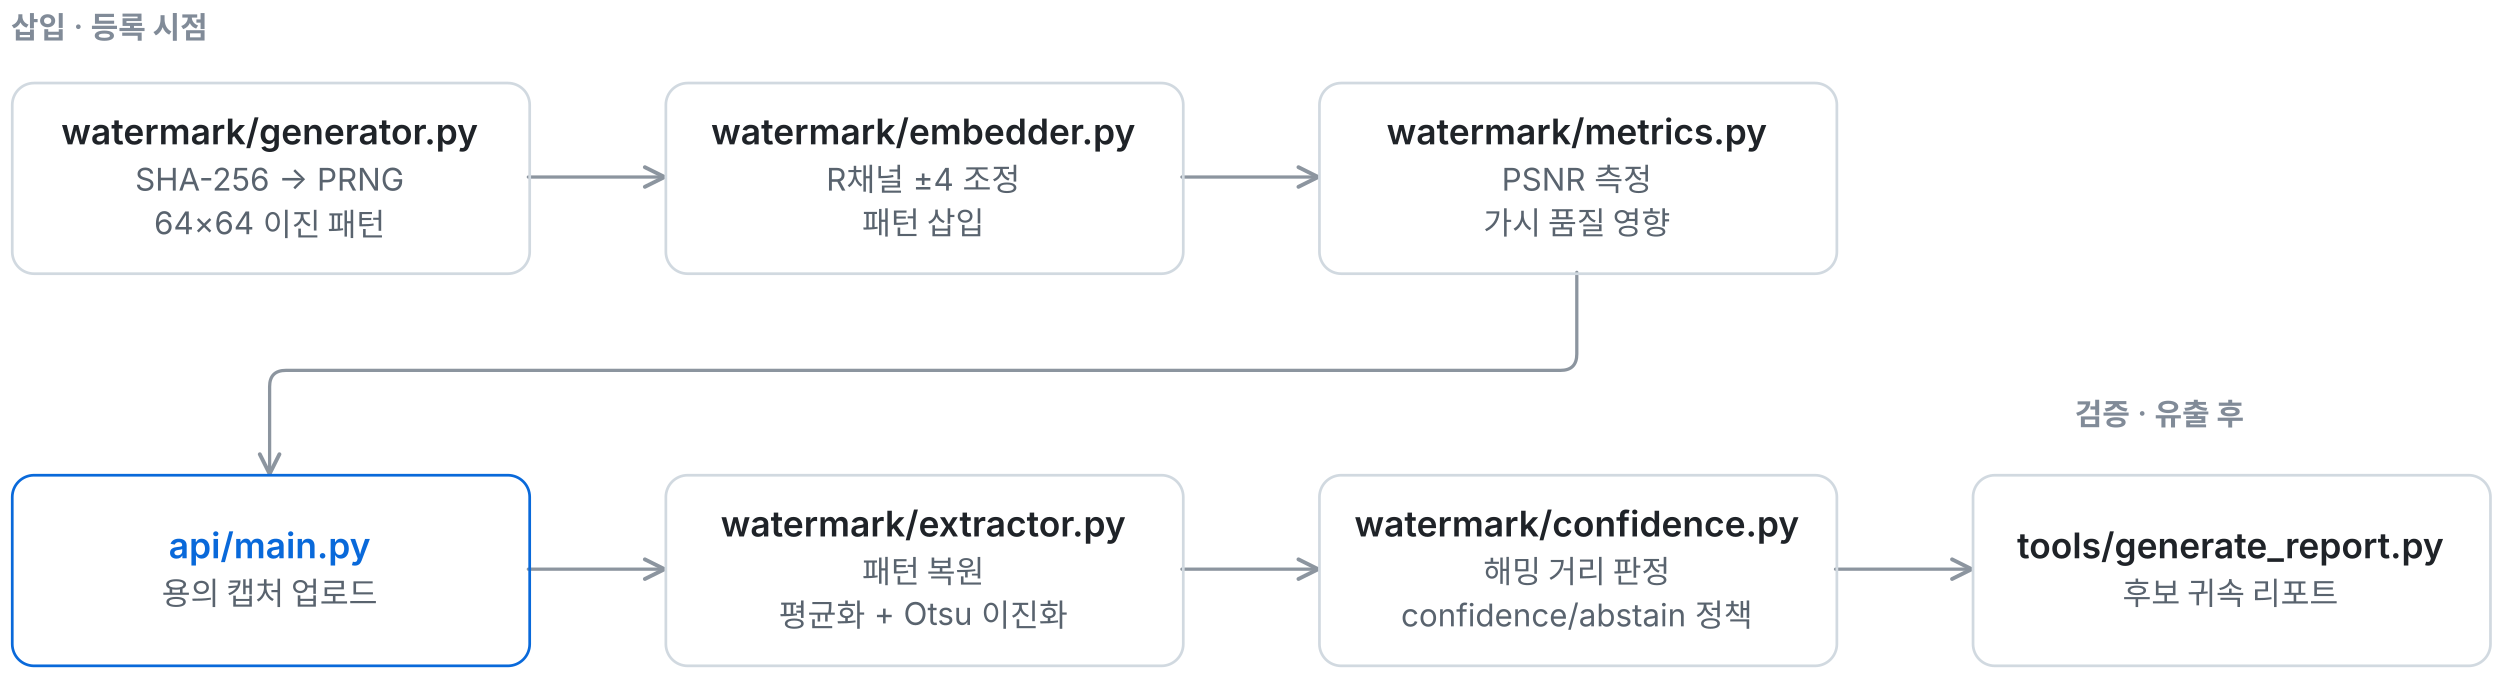
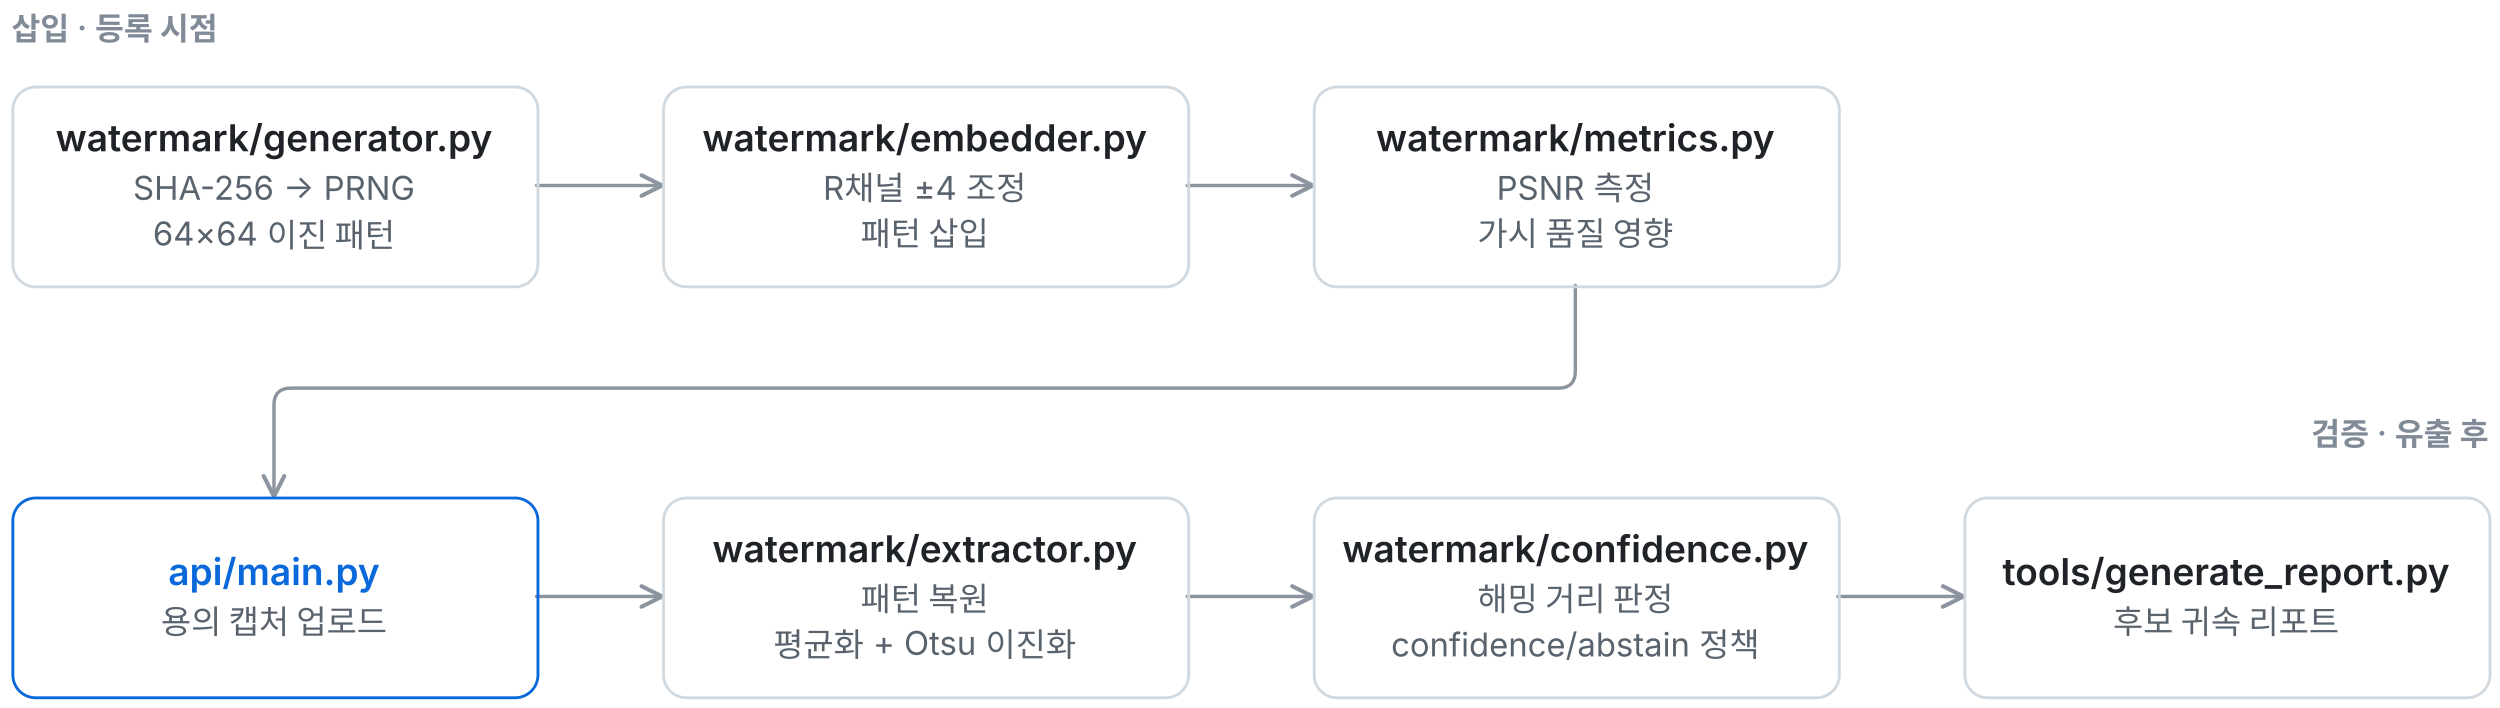
- <svg xmlns="http://www.w3.org/2000/svg" width="918" height="248" viewBox="-4 -4 918 248" role="img" aria-label="워터마크 삽입 후 PSNR을 재고, 유출된 용의 캡처에서 패턴을 복원해 해밍 거리로 판정하고 후보 귀속 리포트를 만드는 흐름">
+ <svg xmlns="http://www.w3.org/2000/svg" width="876" height="248" viewBox="-4 -4 876 248" role="img" aria-label="워터마크 삽입 후 PSNR을 재고, 유출된 용의 캡처에서 패턴을 복원해 해밍 거리로 판정하고 후보 귀속 리포트를 만드는 흐름">
  <defs>
    <marker id="head-light" viewBox="0 0 8 8" refX="7" refY="4" markerWidth="8" markerHeight="8" orient="auto">
      <path d="M1 1 L7 4 L1 7" fill="none" stroke="#8c959f" stroke-width="1.2" stroke-linecap="round" stroke-linejoin="round" />
    </marker>
  </defs>
  <text x="0" y="10" font-family="-apple-system, BlinkMacSystemFont, 'Segoe UI', 'Apple SD Gothic Neo', 'Malgun Gothic', 'Noto Sans KR', sans-serif" font-size="11" font-weight="600" fill="#818b98" text-anchor="start">삽입 · 등록 시점</text>
-   <text x="820" y="152" font-family="-apple-system, BlinkMacSystemFont, 'Segoe UI', 'Apple SD Gothic Neo', 'Malgun Gothic', 'Noto Sans KR', sans-serif" font-size="11" font-weight="600" fill="#818b98" text-anchor="end">검증 · 유출 후</text>
-   <path d="M190 61 L240 61" fill="none" stroke="#8c959f" stroke-width="1.2" stroke-linecap="round" stroke-linejoin="round" marker-end="url(#head-light)" />
-   <path d="M430 61 L480 61" fill="none" stroke="#8c959f" stroke-width="1.2" stroke-linecap="round" stroke-linejoin="round" marker-end="url(#head-light)" />
-   <path d="M190 205 L240 205" fill="none" stroke="#8c959f" stroke-width="1.2" stroke-linecap="round" stroke-linejoin="round" marker-end="url(#head-light)" />
-   <path d="M430 205 L480 205" fill="none" stroke="#8c959f" stroke-width="1.2" stroke-linecap="round" stroke-linejoin="round" marker-end="url(#head-light)" />
-   <path d="M670 205 L720 205" fill="none" stroke="#8c959f" stroke-width="1.2" stroke-linecap="round" stroke-linejoin="round" marker-end="url(#head-light)" />
-   <path d="M575 96 L575 126 Q575 132 569 132 L101 132 Q95 132 95 138 L95 170" fill="none" stroke="#8c959f" stroke-width="1.2" stroke-linecap="round" stroke-linejoin="round" marker-end="url(#head-light)" />
-   <rect x="0.5" y="26.5" width="190" height="70" rx="8" fill="none" stroke="#d1d9e0" stroke-width="1" />
-   <text x="95" y="49" font-family="-apple-system, BlinkMacSystemFont, 'Segoe UI', 'Apple SD Gothic Neo', 'Malgun Gothic', 'Noto Sans KR', sans-serif" font-size="13" font-weight="600" fill="#1f2328" text-anchor="middle">watermark/generator.py</text>
-   <text x="95" y="66" font-family="-apple-system, BlinkMacSystemFont, 'Segoe UI', 'Apple SD Gothic Neo', 'Malgun Gothic', 'Noto Sans KR', sans-serif" font-size="11.5" font-weight="400" fill="#59636e" text-anchor="middle">SHA-256 → PRNG</text>
-   <text x="95" y="82" font-family="-apple-system, BlinkMacSystemFont, 'Segoe UI', 'Apple SD Gothic Neo', 'Malgun Gothic', 'Noto Sans KR', sans-serif" font-size="11.5" font-weight="400" fill="#59636e" text-anchor="middle">64×64 이진 패턴</text>
-   <rect x="240.5" y="26.5" width="190" height="70" rx="8" fill="none" stroke="#d1d9e0" stroke-width="1" />
-   <text x="335" y="49" font-family="-apple-system, BlinkMacSystemFont, 'Segoe UI', 'Apple SD Gothic Neo', 'Malgun Gothic', 'Noto Sans KR', sans-serif" font-size="13" font-weight="600" fill="#1f2328" text-anchor="middle">watermark/embedder.py</text>
-   <text x="335" y="66" font-family="-apple-system, BlinkMacSystemFont, 'Segoe UI', 'Apple SD Gothic Neo', 'Malgun Gothic', 'Noto Sans KR', sans-serif" font-size="11.5" font-weight="400" fill="#59636e" text-anchor="middle">R채널 ±4 조정</text>
-   <text x="335" y="82" font-family="-apple-system, BlinkMacSystemFont, 'Segoe UI', 'Apple SD Gothic Neo', 'Malgun Gothic', 'Noto Sans KR', sans-serif" font-size="11.5" font-weight="400" fill="#59636e" text-anchor="middle">패턴 삽입</text>
-   <rect x="480.5" y="26.5" width="190" height="70" rx="8" fill="none" stroke="#d1d9e0" stroke-width="1" />
-   <text x="575" y="49" font-family="-apple-system, BlinkMacSystemFont, 'Segoe UI', 'Apple SD Gothic Neo', 'Malgun Gothic', 'Noto Sans KR', sans-serif" font-size="13" font-weight="600" fill="#1f2328" text-anchor="middle">watermark/metrics.py</text>
-   <text x="575" y="66" font-family="-apple-system, BlinkMacSystemFont, 'Segoe UI', 'Apple SD Gothic Neo', 'Malgun Gothic', 'Noto Sans KR', sans-serif" font-size="11.5" font-weight="400" fill="#59636e" text-anchor="middle">PSNR 측정</text>
-   <text x="575" y="82" font-family="-apple-system, BlinkMacSystemFont, 'Segoe UI', 'Apple SD Gothic Neo', 'Malgun Gothic', 'Noto Sans KR', sans-serif" font-size="11.5" font-weight="400" fill="#59636e" text-anchor="middle">가시 품질 영향</text>
-   <rect x="0.5" y="170.5" width="190" height="70" rx="8" fill="none" stroke="#0969da" stroke-width="1" />
-   <text x="95" y="201" font-family="-apple-system, BlinkMacSystemFont, 'Segoe UI', 'Apple SD Gothic Neo', 'Malgun Gothic', 'Noto Sans KR', sans-serif" font-size="13" font-weight="600" fill="#0969da" text-anchor="middle">api/main.py</text>
-   <text x="95" y="218" font-family="-apple-system, BlinkMacSystemFont, 'Segoe UI', 'Apple SD Gothic Neo', 'Malgun Gothic', 'Noto Sans KR', sans-serif" font-size="11.5" font-weight="400" fill="#59636e" text-anchor="middle">용의 캡처 업로드</text>
-   <rect x="240.5" y="170.5" width="190" height="70" rx="8" fill="none" stroke="#d1d9e0" stroke-width="1" />
-   <text x="335" y="193" font-family="-apple-system, BlinkMacSystemFont, 'Segoe UI', 'Apple SD Gothic Neo', 'Malgun Gothic', 'Noto Sans KR', sans-serif" font-size="13" font-weight="600" fill="#1f2328" text-anchor="middle">watermark/extractor.py</text>
-   <text x="335" y="210" font-family="-apple-system, BlinkMacSystemFont, 'Segoe UI', 'Apple SD Gothic Neo', 'Malgun Gothic', 'Noto Sans KR', sans-serif" font-size="11.5" font-weight="400" fill="#59636e" text-anchor="middle">패턴 복원</text>
-   <text x="335" y="226" font-family="-apple-system, BlinkMacSystemFont, 'Segoe UI', 'Apple SD Gothic Neo', 'Malgun Gothic', 'Noto Sans KR', sans-serif" font-size="11.5" font-weight="400" fill="#59636e" text-anchor="middle">평균화 + Otsu 이진화</text>
-   <rect x="480.5" y="170.5" width="190" height="70" rx="8" fill="none" stroke="#d1d9e0" stroke-width="1" />
-   <text x="575" y="193" font-family="-apple-system, BlinkMacSystemFont, 'Segoe UI', 'Apple SD Gothic Neo', 'Malgun Gothic', 'Noto Sans KR', sans-serif" font-size="13" font-weight="600" fill="#1f2328" text-anchor="middle">watermark/confidence.py</text>
-   <text x="575" y="210" font-family="-apple-system, BlinkMacSystemFont, 'Segoe UI', 'Apple SD Gothic Neo', 'Malgun Gothic', 'Noto Sans KR', sans-serif" font-size="11.5" font-weight="400" fill="#59636e" text-anchor="middle">해밍 거리 판정</text>
-   <text x="575" y="226" font-family="-apple-system, BlinkMacSystemFont, 'Segoe UI', 'Apple SD Gothic Neo', 'Malgun Gothic', 'Noto Sans KR', sans-serif" font-size="11.5" font-weight="400" fill="#59636e" text-anchor="middle">confidence/abstain 정책</text>
-   <rect x="720.5" y="170.5" width="190" height="70" rx="8" fill="none" stroke="#d1d9e0" stroke-width="1" />
-   <text x="815" y="201" font-family="-apple-system, BlinkMacSystemFont, 'Segoe UI', 'Apple SD Gothic Neo', 'Malgun Gothic', 'Noto Sans KR', sans-serif" font-size="13" font-weight="600" fill="#1f2328" text-anchor="middle">tools/generate_report.py</text>
-   <text x="815" y="218" font-family="-apple-system, BlinkMacSystemFont, 'Segoe UI', 'Apple SD Gothic Neo', 'Malgun Gothic', 'Noto Sans KR', sans-serif" font-size="11.5" font-weight="400" fill="#59636e" text-anchor="middle">후보 귀속 리포트</text>
+   <text x="868" y="152" font-family="-apple-system, BlinkMacSystemFont, 'Segoe UI', 'Apple SD Gothic Neo', 'Malgun Gothic', 'Noto Sans KR', sans-serif" font-size="11" font-weight="600" fill="#818b98" text-anchor="end">검증 · 유출 후</text>
+   <path d="M184 61 L228 61" fill="none" stroke="#8c959f" stroke-width="1.2" stroke-linecap="round" stroke-linejoin="round" marker-end="url(#head-light)" />
+   <path d="M412 61 L456 61" fill="none" stroke="#8c959f" stroke-width="1.2" stroke-linecap="round" stroke-linejoin="round" marker-end="url(#head-light)" />
+   <path d="M184 205 L228 205" fill="none" stroke="#8c959f" stroke-width="1.2" stroke-linecap="round" stroke-linejoin="round" marker-end="url(#head-light)" />
+   <path d="M412 205 L456 205" fill="none" stroke="#8c959f" stroke-width="1.2" stroke-linecap="round" stroke-linejoin="round" marker-end="url(#head-light)" />
+   <path d="M640 205 L684 205" fill="none" stroke="#8c959f" stroke-width="1.2" stroke-linecap="round" stroke-linejoin="round" marker-end="url(#head-light)" />
+   <path d="M548 96 L548 126 Q548 132 542 132 L98 132 Q92 132 92 138 L92 170" fill="none" stroke="#8c959f" stroke-width="1.2" stroke-linecap="round" stroke-linejoin="round" marker-end="url(#head-light)" />
+   <rect x="0.5" y="26.5" width="184" height="70" rx="8" fill="none" stroke="#d1d9e0" stroke-width="1" />
+   <text x="92" y="49" font-family="-apple-system, BlinkMacSystemFont, 'Segoe UI', 'Apple SD Gothic Neo', 'Malgun Gothic', 'Noto Sans KR', sans-serif" font-size="13" font-weight="600" fill="#1f2328" text-anchor="middle">watermark/generator.py</text>
+   <text x="92" y="66" font-family="-apple-system, BlinkMacSystemFont, 'Segoe UI', 'Apple SD Gothic Neo', 'Malgun Gothic', 'Noto Sans KR', sans-serif" font-size="11.5" font-weight="400" fill="#59636e" text-anchor="middle">SHA-256 → PRNG</text>
+   <text x="92" y="82" font-family="-apple-system, BlinkMacSystemFont, 'Segoe UI', 'Apple SD Gothic Neo', 'Malgun Gothic', 'Noto Sans KR', sans-serif" font-size="11.5" font-weight="400" fill="#59636e" text-anchor="middle">64×64 이진 패턴</text>
+   <rect x="228.5" y="26.5" width="184" height="70" rx="8" fill="none" stroke="#d1d9e0" stroke-width="1" />
+   <text x="320" y="49" font-family="-apple-system, BlinkMacSystemFont, 'Segoe UI', 'Apple SD Gothic Neo', 'Malgun Gothic', 'Noto Sans KR', sans-serif" font-size="13" font-weight="600" fill="#1f2328" text-anchor="middle">watermark/embedder.py</text>
+   <text x="320" y="66" font-family="-apple-system, BlinkMacSystemFont, 'Segoe UI', 'Apple SD Gothic Neo', 'Malgun Gothic', 'Noto Sans KR', sans-serif" font-size="11.5" font-weight="400" fill="#59636e" text-anchor="middle">R채널 ±4 조정</text>
+   <text x="320" y="82" font-family="-apple-system, BlinkMacSystemFont, 'Segoe UI', 'Apple SD Gothic Neo', 'Malgun Gothic', 'Noto Sans KR', sans-serif" font-size="11.5" font-weight="400" fill="#59636e" text-anchor="middle">패턴 삽입</text>
+   <rect x="456.5" y="26.5" width="184" height="70" rx="8" fill="none" stroke="#d1d9e0" stroke-width="1" />
+   <text x="548" y="49" font-family="-apple-system, BlinkMacSystemFont, 'Segoe UI', 'Apple SD Gothic Neo', 'Malgun Gothic', 'Noto Sans KR', sans-serif" font-size="13" font-weight="600" fill="#1f2328" text-anchor="middle">watermark/metrics.py</text>
+   <text x="548" y="66" font-family="-apple-system, BlinkMacSystemFont, 'Segoe UI', 'Apple SD Gothic Neo', 'Malgun Gothic', 'Noto Sans KR', sans-serif" font-size="11.5" font-weight="400" fill="#59636e" text-anchor="middle">PSNR 측정</text>
+   <text x="548" y="82" font-family="-apple-system, BlinkMacSystemFont, 'Segoe UI', 'Apple SD Gothic Neo', 'Malgun Gothic', 'Noto Sans KR', sans-serif" font-size="11.5" font-weight="400" fill="#59636e" text-anchor="middle">가시 품질 영향</text>
+   <rect x="0.5" y="170.5" width="184" height="70" rx="8" fill="none" stroke="#0969da" stroke-width="1" />
+   <text x="92" y="201" font-family="-apple-system, BlinkMacSystemFont, 'Segoe UI', 'Apple SD Gothic Neo', 'Malgun Gothic', 'Noto Sans KR', sans-serif" font-size="13" font-weight="600" fill="#0969da" text-anchor="middle">api/main.py</text>
+   <text x="92" y="218" font-family="-apple-system, BlinkMacSystemFont, 'Segoe UI', 'Apple SD Gothic Neo', 'Malgun Gothic', 'Noto Sans KR', sans-serif" font-size="11.5" font-weight="400" fill="#59636e" text-anchor="middle">용의 캡처 업로드</text>
+   <rect x="228.5" y="170.5" width="184" height="70" rx="8" fill="none" stroke="#d1d9e0" stroke-width="1" />
+   <text x="320" y="193" font-family="-apple-system, BlinkMacSystemFont, 'Segoe UI', 'Apple SD Gothic Neo', 'Malgun Gothic', 'Noto Sans KR', sans-serif" font-size="13" font-weight="600" fill="#1f2328" text-anchor="middle">watermark/extractor.py</text>
+   <text x="320" y="210" font-family="-apple-system, BlinkMacSystemFont, 'Segoe UI', 'Apple SD Gothic Neo', 'Malgun Gothic', 'Noto Sans KR', sans-serif" font-size="11.5" font-weight="400" fill="#59636e" text-anchor="middle">패턴 복원</text>
+   <text x="320" y="226" font-family="-apple-system, BlinkMacSystemFont, 'Segoe UI', 'Apple SD Gothic Neo', 'Malgun Gothic', 'Noto Sans KR', sans-serif" font-size="11.5" font-weight="400" fill="#59636e" text-anchor="middle">평균화 + Otsu 이진화</text>
+   <rect x="456.5" y="170.5" width="184" height="70" rx="8" fill="none" stroke="#d1d9e0" stroke-width="1" />
+   <text x="548" y="193" font-family="-apple-system, BlinkMacSystemFont, 'Segoe UI', 'Apple SD Gothic Neo', 'Malgun Gothic', 'Noto Sans KR', sans-serif" font-size="13" font-weight="600" fill="#1f2328" text-anchor="middle">watermark/confidence.py</text>
+   <text x="548" y="210" font-family="-apple-system, BlinkMacSystemFont, 'Segoe UI', 'Apple SD Gothic Neo', 'Malgun Gothic', 'Noto Sans KR', sans-serif" font-size="11.5" font-weight="400" fill="#59636e" text-anchor="middle">해밍 거리 판정</text>
+   <text x="548" y="226" font-family="-apple-system, BlinkMacSystemFont, 'Segoe UI', 'Apple SD Gothic Neo', 'Malgun Gothic', 'Noto Sans KR', sans-serif" font-size="11.5" font-weight="400" fill="#59636e" text-anchor="middle">confidence/abstain 정책</text>
+   <rect x="684.5" y="170.5" width="184" height="70" rx="8" fill="none" stroke="#d1d9e0" stroke-width="1" />
+   <text x="776" y="201" font-family="-apple-system, BlinkMacSystemFont, 'Segoe UI', 'Apple SD Gothic Neo', 'Malgun Gothic', 'Noto Sans KR', sans-serif" font-size="13" font-weight="600" fill="#1f2328" text-anchor="middle">tools/generate_report.py</text>
+   <text x="776" y="218" font-family="-apple-system, BlinkMacSystemFont, 'Segoe UI', 'Apple SD Gothic Neo', 'Malgun Gothic', 'Noto Sans KR', sans-serif" font-size="11.5" font-weight="400" fill="#59636e" text-anchor="middle">후보 귀속 리포트</text>
</svg>
